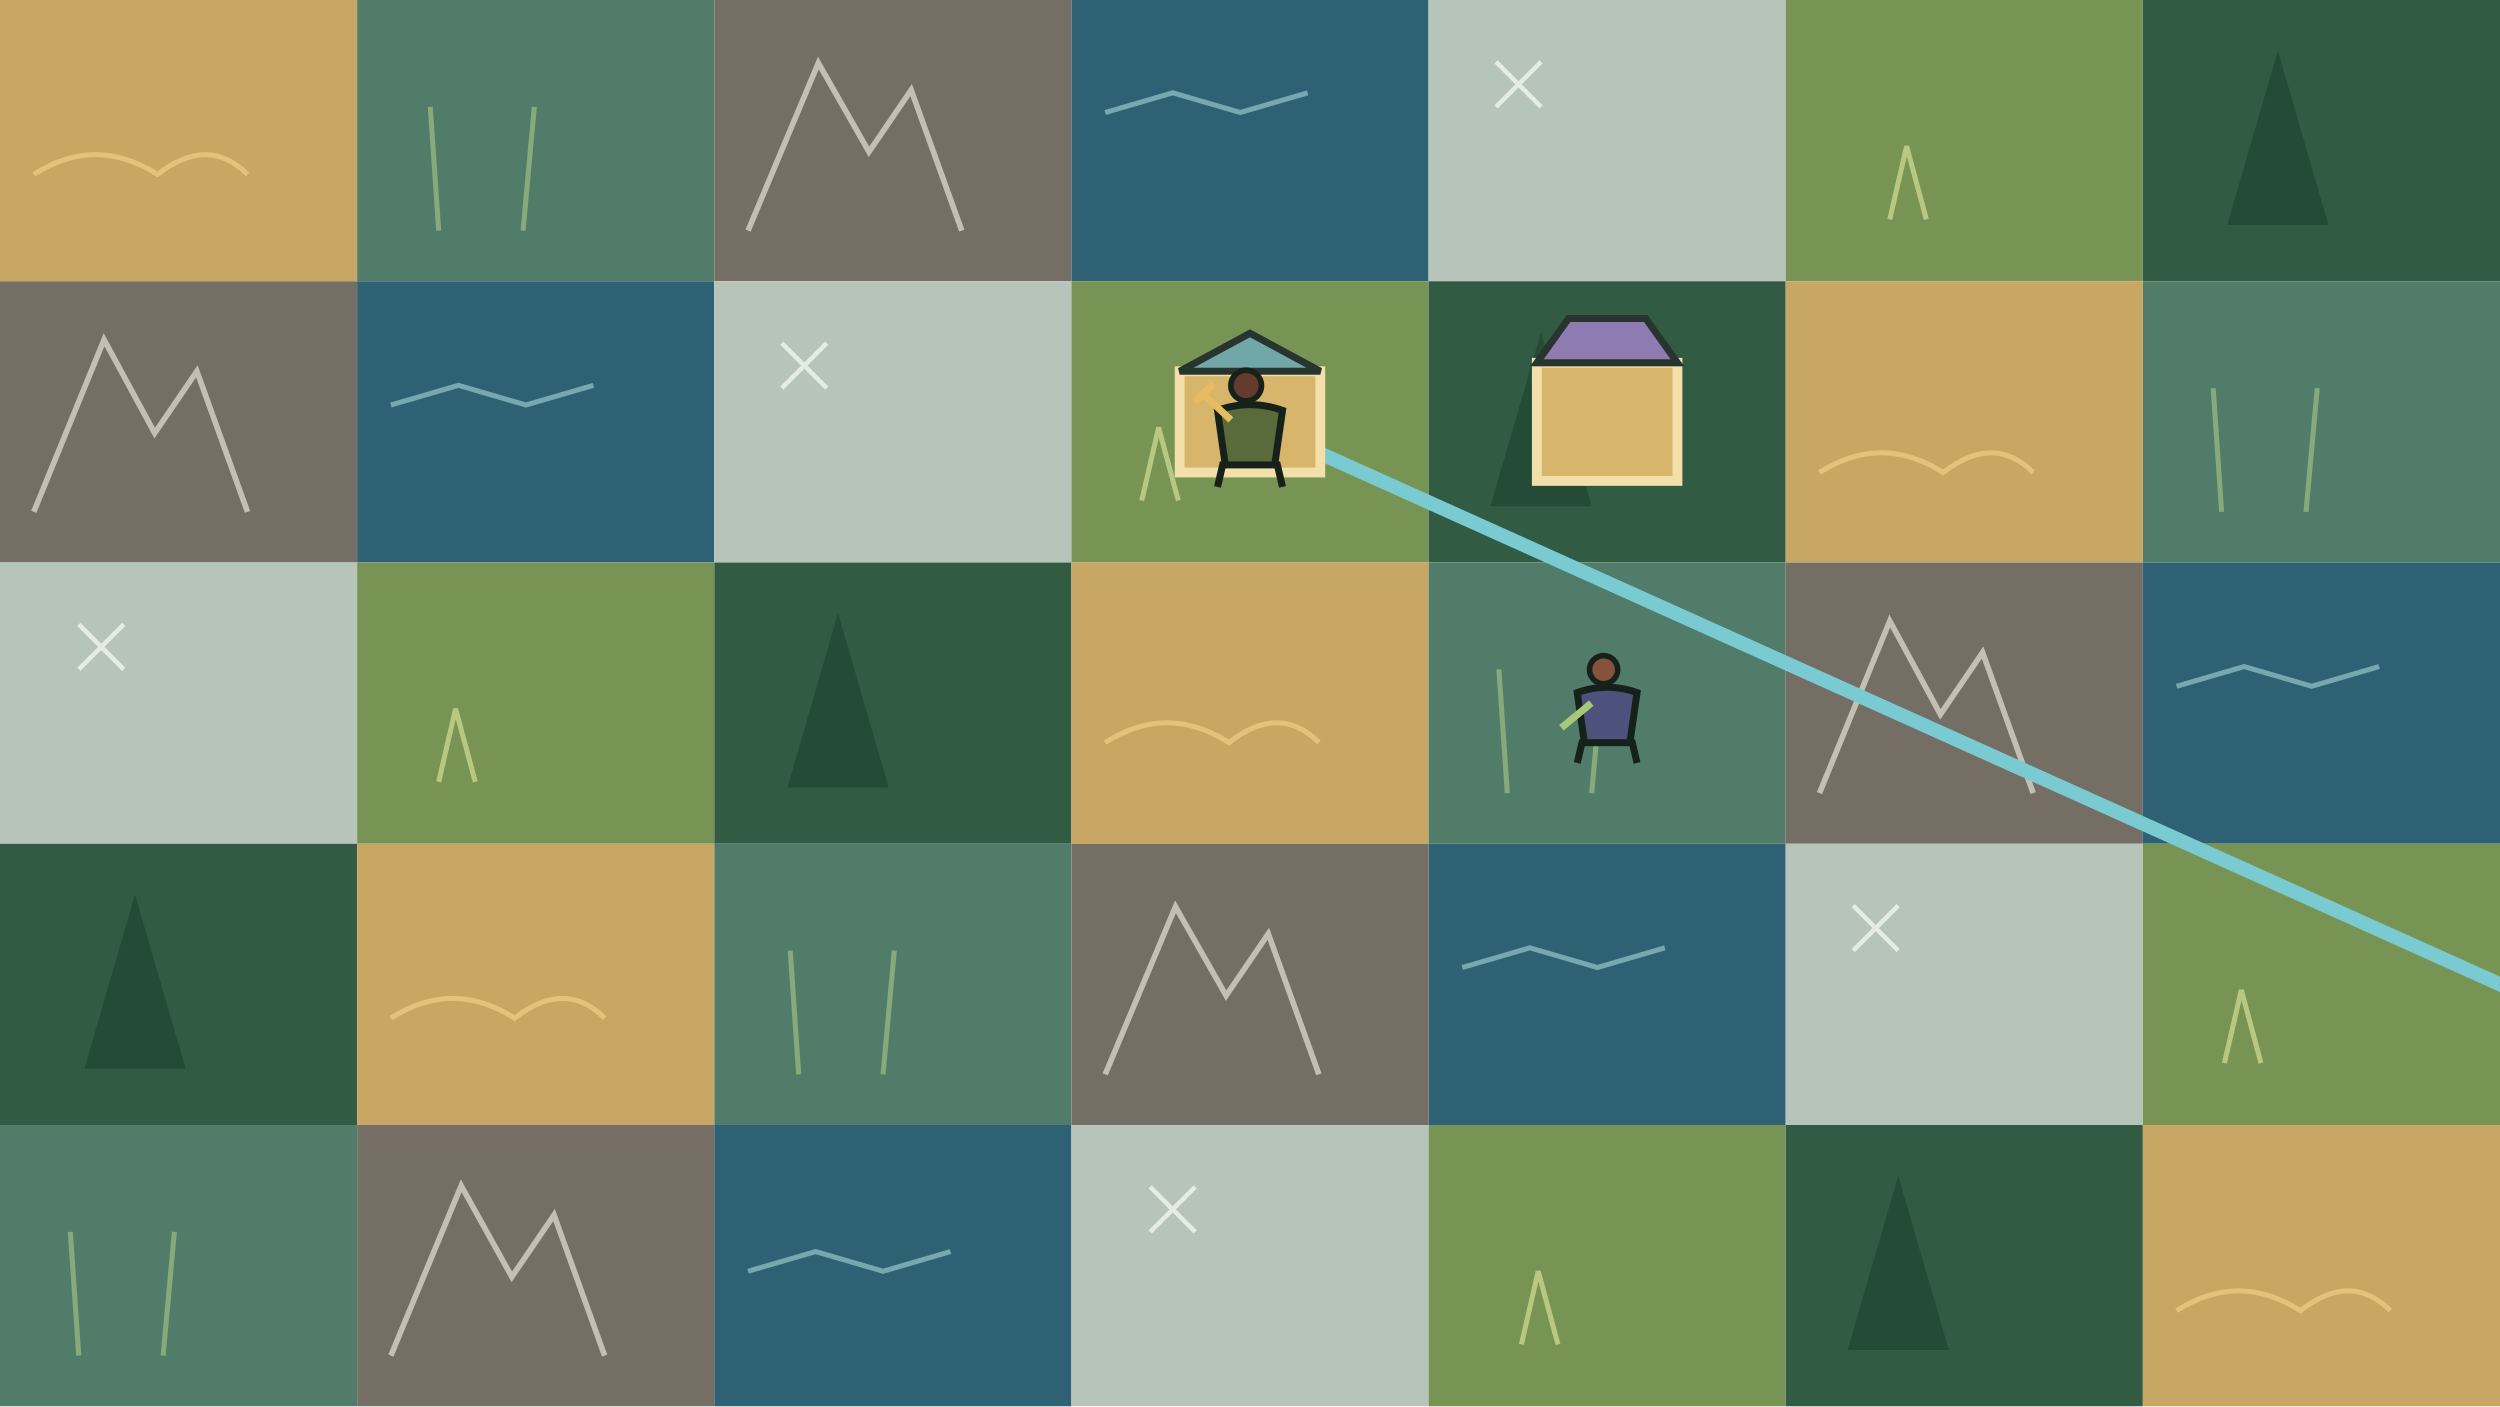
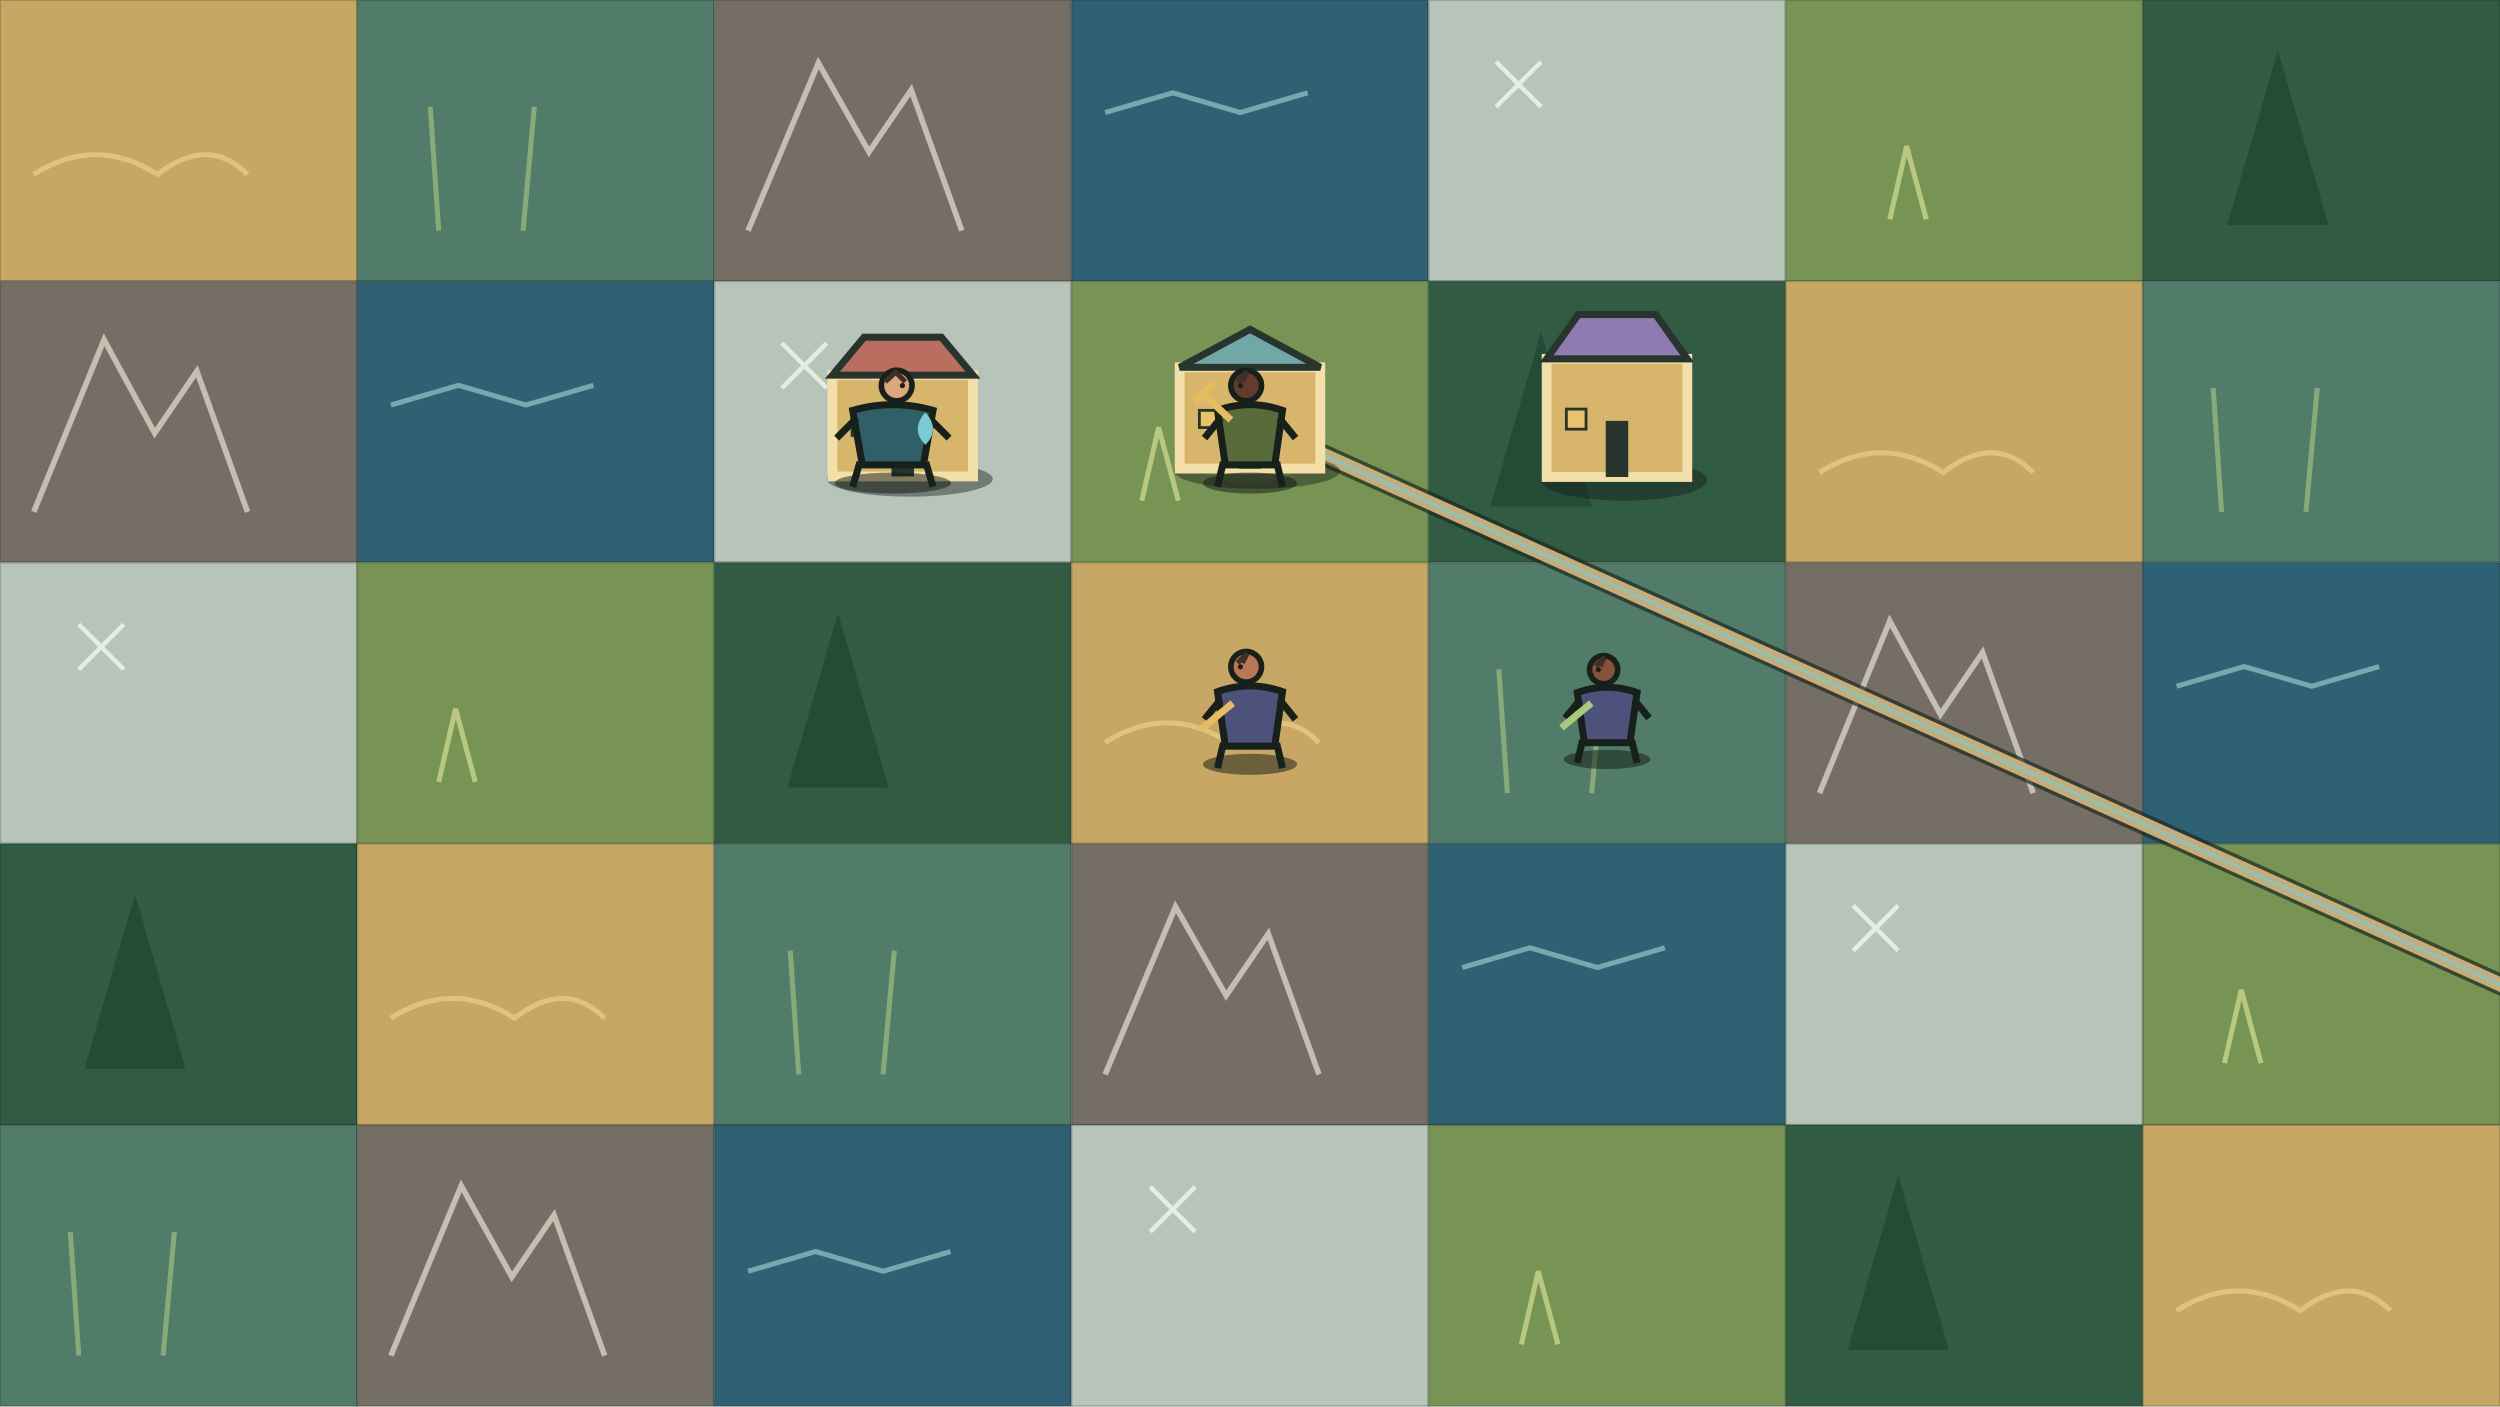
- <svg xmlns="http://www.w3.org/2000/svg" aria-label="founding close render baseline" data-detail="close" data-signature="m10.5-r2-ea10d860" height="540" viewBox="0 0 960 540" width="960">
+ <svg xmlns="http://www.w3.org/2000/svg" aria-label="founding close render baseline" data-detail="close" data-signature="m10.5-r2-2b37ab33" height="540" viewBox="0 0 960 540" width="960">
  <g id="terrain">
-     <rect data-pattern="none" data-tile="17" data-value="0" fill="#c8a765" height="108" width="137.14" x="0" y="0" />
-     <rect data-pattern="none" data-tile="18" data-value="0" fill="#527c6a" height="108" width="137.14" x="137.14" y="0" />
-     <rect data-pattern="none" data-tile="19" data-value="0" fill="#746e65" height="108" width="137.14" x="274.29" y="0" />
-     <rect data-pattern="none" data-tile="20" data-value="0" fill="#2d6173" height="108" width="137.14" x="411.43" y="0" />
-     <rect data-pattern="none" data-tile="21" data-value="0" fill="#b7c4b9" height="108" width="137.14" x="548.57" y="0" />
-     <rect data-pattern="none" data-tile="22" data-value="0" fill="#789454" height="108" width="137.14" x="685.71" y="0" />
-     <rect data-pattern="none" data-tile="23" data-value="0" fill="#315b42" height="108" width="137.14" x="822.86" y="0" />
-     <rect data-pattern="none" data-tile="33" data-value="0" fill="#746e65" height="108" width="137.14" x="0" y="108" />
-     <rect data-pattern="none" data-tile="34" data-value="0" fill="#2d6173" height="108" width="137.14" x="137.14" y="108" />
-     <rect data-pattern="none" data-tile="35" data-value="0" fill="#b7c4b9" height="108" width="137.14" x="274.29" y="108" />
-     <rect data-pattern="none" data-tile="36" data-value="0" fill="#789454" height="108" width="137.14" x="411.43" y="108" />
-     <rect data-pattern="none" data-tile="37" data-value="0" fill="#315b42" height="108" width="137.14" x="548.57" y="108" />
-     <rect data-pattern="none" data-tile="38" data-value="0" fill="#c8a765" height="108" width="137.14" x="685.71" y="108" />
-     <rect data-pattern="none" data-tile="39" data-value="0" fill="#527c6a" height="108" width="137.14" x="822.86" y="108" />
-     <rect data-pattern="none" data-tile="49" data-value="0" fill="#b7c4b9" height="108" width="137.14" x="0" y="216" />
-     <rect data-pattern="none" data-tile="50" data-value="0" fill="#789454" height="108" width="137.14" x="137.14" y="216" />
-     <rect data-pattern="none" data-tile="51" data-value="0" fill="#315b42" height="108" width="137.14" x="274.29" y="216" />
-     <rect data-pattern="none" data-tile="52" data-value="0" fill="#c8a765" height="108" width="137.14" x="411.43" y="216" />
-     <rect data-pattern="none" data-tile="53" data-value="0" fill="#527c6a" height="108" width="137.14" x="548.57" y="216" />
-     <rect data-pattern="none" data-tile="54" data-value="0" fill="#746e65" height="108" width="137.14" x="685.71" y="216" />
-     <rect data-pattern="none" data-tile="55" data-value="0" fill="#2d6173" height="108" width="137.14" x="822.86" y="216" />
-     <rect data-pattern="none" data-tile="65" data-value="0" fill="#315b42" height="108" width="137.14" x="0" y="324" />
-     <rect data-pattern="none" data-tile="66" data-value="0" fill="#c8a765" height="108" width="137.14" x="137.14" y="324" />
-     <rect data-pattern="none" data-tile="67" data-value="0" fill="#527c6a" height="108" width="137.14" x="274.29" y="324" />
-     <rect data-pattern="none" data-tile="68" data-value="0" fill="#746e65" height="108" width="137.14" x="411.43" y="324" />
-     <rect data-pattern="none" data-tile="69" data-value="0" fill="#2d6173" height="108" width="137.14" x="548.57" y="324" />
-     <rect data-pattern="none" data-tile="70" data-value="0" fill="#b7c4b9" height="108" width="137.14" x="685.71" y="324" />
-     <rect data-pattern="none" data-tile="71" data-value="0" fill="#789454" height="108" width="137.14" x="822.86" y="324" />
-     <rect data-pattern="none" data-tile="81" data-value="0" fill="#527c6a" height="108" width="137.14" x="0" y="432" />
-     <rect data-pattern="none" data-tile="82" data-value="0" fill="#746e65" height="108" width="137.14" x="137.14" y="432" />
-     <rect data-pattern="none" data-tile="83" data-value="0" fill="#2d6173" height="108" width="137.14" x="274.29" y="432" />
-     <rect data-pattern="none" data-tile="84" data-value="0" fill="#b7c4b9" height="108" width="137.14" x="411.43" y="432" />
-     <rect data-pattern="none" data-tile="85" data-value="0" fill="#789454" height="108" width="137.14" x="548.57" y="432" />
-     <rect data-pattern="none" data-tile="86" data-value="0" fill="#315b42" height="108" width="137.14" x="685.71" y="432" />
-     <rect data-pattern="none" data-tile="87" data-value="0" fill="#c8a765" height="108" width="137.14" x="822.86" y="432" />
+     <rect data-pattern="none" data-tile="17" data-value="0" fill="#c8a765" height="108" stroke="#102119" stroke-opacity="0.2" stroke-width="0.86" width="137.14" x="0" y="0" />
+     <rect data-pattern="none" data-tile="18" data-value="0" fill="#527c6a" height="108" stroke="#102119" stroke-opacity="0.2" stroke-width="0.86" width="137.14" x="137.14" y="0" />
+     <rect data-pattern="none" data-tile="19" data-value="0" fill="#746e65" height="108" stroke="#102119" stroke-opacity="0.2" stroke-width="0.86" width="137.14" x="274.29" y="0" />
+     <rect data-pattern="none" data-tile="20" data-value="0" fill="#2d6173" height="108" stroke="#102119" stroke-opacity="0.2" stroke-width="0.86" width="137.14" x="411.43" y="0" />
+     <rect data-pattern="none" data-tile="21" data-value="0" fill="#b7c4b9" height="108" stroke="#102119" stroke-opacity="0.2" stroke-width="0.86" width="137.14" x="548.57" y="0" />
+     <rect data-pattern="none" data-tile="22" data-value="0" fill="#789454" height="108" stroke="#102119" stroke-opacity="0.2" stroke-width="0.86" width="137.14" x="685.71" y="0" />
+     <rect data-pattern="none" data-tile="23" data-value="0" fill="#315b42" height="108" stroke="#102119" stroke-opacity="0.2" stroke-width="0.86" width="137.14" x="822.86" y="0" />
+     <rect data-pattern="none" data-tile="33" data-value="0" fill="#746e65" height="108" stroke="#102119" stroke-opacity="0.2" stroke-width="0.86" width="137.14" x="0" y="108" />
+     <rect data-pattern="none" data-tile="34" data-value="0" fill="#2d6173" height="108" stroke="#102119" stroke-opacity="0.2" stroke-width="0.86" width="137.14" x="137.14" y="108" />
+     <rect data-pattern="none" data-tile="35" data-value="0" fill="#b7c4b9" height="108" stroke="#102119" stroke-opacity="0.2" stroke-width="0.86" width="137.14" x="274.29" y="108" />
+     <rect data-pattern="none" data-tile="36" data-value="0" fill="#789454" height="108" stroke="#102119" stroke-opacity="0.2" stroke-width="0.86" width="137.14" x="411.43" y="108" />
+     <rect data-pattern="none" data-tile="37" data-value="0" fill="#315b42" height="108" stroke="#102119" stroke-opacity="0.2" stroke-width="0.86" width="137.14" x="548.57" y="108" />
+     <rect data-pattern="none" data-tile="38" data-value="0" fill="#c8a765" height="108" stroke="#102119" stroke-opacity="0.2" stroke-width="0.86" width="137.14" x="685.71" y="108" />
+     <rect data-pattern="none" data-tile="39" data-value="0" fill="#527c6a" height="108" stroke="#102119" stroke-opacity="0.2" stroke-width="0.86" width="137.14" x="822.86" y="108" />
+     <rect data-pattern="none" data-tile="49" data-value="0" fill="#b7c4b9" height="108" stroke="#102119" stroke-opacity="0.2" stroke-width="0.86" width="137.14" x="0" y="216" />
+     <rect data-pattern="none" data-tile="50" data-value="0" fill="#789454" height="108" stroke="#102119" stroke-opacity="0.2" stroke-width="0.86" width="137.14" x="137.14" y="216" />
+     <rect data-pattern="none" data-tile="51" data-value="0" fill="#315b42" height="108" stroke="#102119" stroke-opacity="0.2" stroke-width="0.86" width="137.14" x="274.29" y="216" />
+     <rect data-pattern="none" data-tile="52" data-value="0" fill="#c8a765" height="108" stroke="#102119" stroke-opacity="0.2" stroke-width="0.86" width="137.14" x="411.43" y="216" />
+     <rect data-pattern="none" data-tile="53" data-value="0" fill="#527c6a" height="108" stroke="#102119" stroke-opacity="0.2" stroke-width="0.86" width="137.14" x="548.57" y="216" />
+     <rect data-pattern="none" data-tile="54" data-value="0" fill="#746e65" height="108" stroke="#102119" stroke-opacity="0.2" stroke-width="0.86" width="137.14" x="685.71" y="216" />
+     <rect data-pattern="none" data-tile="55" data-value="0" fill="#2d6173" height="108" stroke="#102119" stroke-opacity="0.2" stroke-width="0.86" width="137.14" x="822.86" y="216" />
+     <rect data-pattern="none" data-tile="65" data-value="0" fill="#315b42" height="108" stroke="#102119" stroke-opacity="0.2" stroke-width="0.86" width="137.14" x="0" y="324" />
+     <rect data-pattern="none" data-tile="66" data-value="0" fill="#c8a765" height="108" stroke="#102119" stroke-opacity="0.2" stroke-width="0.86" width="137.14" x="137.14" y="324" />
+     <rect data-pattern="none" data-tile="67" data-value="0" fill="#527c6a" height="108" stroke="#102119" stroke-opacity="0.2" stroke-width="0.86" width="137.14" x="274.29" y="324" />
+     <rect data-pattern="none" data-tile="68" data-value="0" fill="#746e65" height="108" stroke="#102119" stroke-opacity="0.2" stroke-width="0.86" width="137.14" x="411.43" y="324" />
+     <rect data-pattern="none" data-tile="69" data-value="0" fill="#2d6173" height="108" stroke="#102119" stroke-opacity="0.2" stroke-width="0.86" width="137.14" x="548.57" y="324" />
+     <rect data-pattern="none" data-tile="70" data-value="0" fill="#b7c4b9" height="108" stroke="#102119" stroke-opacity="0.2" stroke-width="0.86" width="137.14" x="685.71" y="324" />
+     <rect data-pattern="none" data-tile="71" data-value="0" fill="#789454" height="108" stroke="#102119" stroke-opacity="0.2" stroke-width="0.86" width="137.14" x="822.86" y="324" />
+     <rect data-pattern="none" data-tile="81" data-value="0" fill="#527c6a" height="108" stroke="#102119" stroke-opacity="0.2" stroke-width="0.86" width="137.14" x="0" y="432" />
+     <rect data-pattern="none" data-tile="82" data-value="0" fill="#746e65" height="108" stroke="#102119" stroke-opacity="0.2" stroke-width="0.86" width="137.14" x="137.14" y="432" />
+     <rect data-pattern="none" data-tile="83" data-value="0" fill="#2d6173" height="108" stroke="#102119" stroke-opacity="0.2" stroke-width="0.86" width="137.14" x="274.29" y="432" />
+     <rect data-pattern="none" data-tile="84" data-value="0" fill="#b7c4b9" height="108" stroke="#102119" stroke-opacity="0.2" stroke-width="0.86" width="137.14" x="411.43" y="432" />
+     <rect data-pattern="none" data-tile="85" data-value="0" fill="#789454" height="108" stroke="#102119" stroke-opacity="0.2" stroke-width="0.86" width="137.14" x="548.57" y="432" />
+     <rect data-pattern="none" data-tile="86" data-value="0" fill="#315b42" height="108" stroke="#102119" stroke-opacity="0.2" stroke-width="0.86" width="137.14" x="685.71" y="432" />
+     <rect data-pattern="none" data-tile="87" data-value="0" fill="#c8a765" height="108" stroke="#102119" stroke-opacity="0.2" stroke-width="0.86" width="137.14" x="822.86" y="432" />
  </g>
  <g id="terrain-texture">
    <path d="M12.96 66.96Q36.72 51.84 60.48 66.96Q79.92 51.84 95.04 66.96" fill="none" stroke="#e1c37b" stroke-width="1.94" />
    <path d="M168.46 88.56L165.22 41.04M200.86 88.56L205.18 41.04" fill="none" stroke="#86aa79" stroke-width="1.94" />
    <path d="M287.25 88.56L314.25 24.19L333.69 58.32L349.89 34.56L369.33 88.56" fill="none" stroke="#c5beb2" stroke-width="2.16" />
    <path d="M424.39 43.2L450.31 35.64L476.23 43.2L502.15 35.64" fill="none" stroke="#78a7b0" stroke-width="1.94" />
    <path d="M574.49 23.76L591.77 41.04M591.77 23.76L574.49 41.04" fill="none" stroke="#e5ece4" stroke-width="1.73" />
    <path d="M725.67 84.24L732.15 56.16L739.71 84.24" fill="none" stroke="#b8c881" stroke-width="1.94" />
    <path d="M855.26 86.4L874.7 19.44L894.14 86.4Z" fill="#244b36" />
    <path d="M12.96 196.56L39.96 130.46L59.4 166.32L75.6 142.56L95.04 196.56" fill="none" stroke="#c5beb2" stroke-width="2.16" />
    <path d="M150.1 155.52L176.02 147.96L201.94 155.52L227.86 147.96" fill="none" stroke="#78a7b0" stroke-width="1.94" />
    <path d="M300.21 131.76L317.49 149.04M317.49 131.76L300.21 149.04" fill="none" stroke="#e5ece4" stroke-width="1.73" />
    <path d="M438.43 192.24L444.91 164.16L452.47 192.24" fill="none" stroke="#b8c881" stroke-width="1.94" />
    <path d="M572.33 194.4L591.77 127.44L611.21 194.4Z" fill="#244b36" />
    <path d="M698.67 181.44Q722.43 166.32 746.19 181.44Q765.63 166.32 780.75 181.44" fill="none" stroke="#e1c37b" stroke-width="1.94" />
    <path d="M853.1 196.56L849.86 149.04M885.5 196.56L889.82 149.04" fill="none" stroke="#86aa79" stroke-width="1.94" />
    <path d="M30.24 239.76L47.52 257.04M47.52 239.76L30.24 257.04" fill="none" stroke="#e5ece4" stroke-width="1.73" />
    <path d="M168.46 300.24L174.94 272.16L182.5 300.24" fill="none" stroke="#b8c881" stroke-width="1.94" />
    <path d="M302.37 302.4L321.81 235.44L341.25 302.4Z" fill="#244b36" />
    <path d="M424.39 285.12Q448.15 270 471.91 285.12Q491.35 270 506.47 285.12" fill="none" stroke="#e1c37b" stroke-width="1.94" />
    <path d="M578.81 304.56L575.57 257.04M611.21 304.56L615.53 257.04" fill="none" stroke="#86aa79" stroke-width="1.94" />
    <path d="M698.67 304.56L725.67 238.46L745.11 274.32L761.31 250.56L780.75 304.56" fill="none" stroke="#c5beb2" stroke-width="2.16" />
    <path d="M835.82 263.52L861.74 255.96L887.66 263.52L913.58 255.96" fill="none" stroke="#78a7b0" stroke-width="1.94" />
    <path d="M32.4 410.4L51.84 343.44L71.28 410.4Z" fill="#244b36" />
    <path d="M150.1 390.96Q173.86 375.84 197.62 390.96Q217.06 375.84 232.18 390.96" fill="none" stroke="#e1c37b" stroke-width="1.94" />
    <path d="M306.69 412.56L303.45 365.04M339.09 412.56L343.41 365.04" fill="none" stroke="#86aa79" stroke-width="1.94" />
    <path d="M424.39 412.56L451.39 348.19L470.83 382.32L487.03 358.56L506.47 412.56" fill="none" stroke="#c5beb2" stroke-width="2.16" />
    <path d="M561.53 371.52L587.45 363.96L613.37 371.52L639.29 363.96" fill="none" stroke="#78a7b0" stroke-width="1.94" />
    <path d="M711.63 347.76L728.91 365.04M728.91 347.76L711.63 365.04" fill="none" stroke="#e5ece4" stroke-width="1.73" />
    <path d="M854.18 408.24L860.66 380.16L868.22 408.24" fill="none" stroke="#b8c881" stroke-width="1.94" />
    <path d="M30.24 520.56L27 473.04M62.64 520.56L66.96 473.04" fill="none" stroke="#86aa79" stroke-width="1.94" />
    <path d="M150.1 520.56L177.1 455.33L196.54 490.32L212.74 466.56L232.18 520.56" fill="none" stroke="#c5beb2" stroke-width="2.16" />
    <path d="M287.25 488.16L313.17 480.6L339.09 488.16L365.01 480.6" fill="none" stroke="#78a7b0" stroke-width="1.94" />
    <path d="M441.67 455.76L458.95 473.04M458.95 455.76L441.67 473.04" fill="none" stroke="#e5ece4" stroke-width="1.73" />
    <path d="M584.21 516.24L590.69 488.16L598.25 516.24" fill="none" stroke="#b8c881" stroke-width="1.94" />
    <path d="M709.47 518.4L728.91 451.44L748.35 518.4Z" fill="#244b36" />
    <path d="M835.82 503.28Q859.58 488.16 883.34 503.28Q902.78 488.16 917.9 503.28" fill="none" stroke="#e1c37b" stroke-width="1.94" />
  </g>
  <g id="routes">
-     <path d="M480 162L1440 594" data-route="3" data-status="active" fill="none" stroke="#79cbd1" stroke-width="5.4" />
+     <g data-route="3" data-status="active">
+       <path d="M480 162L1440 594" fill="none" stroke="#1c2922" stroke-opacity="0.7" stroke-width="8.1" />
+       <path d="M480 162L1440 594" fill="none" stroke="#c6ad77" stroke-width="5.4" />
+       <path d="M480 162L1440 594" fill="none" stroke="#79cbd1" stroke-opacity="0.75" stroke-width="1.3" />
+     </g>
  </g>
  <g id="settlements">
-     <path d="M456.24 162L503.76 162M463.37 148.93L496.63 148.93" data-layout="linear" data-settlement="1" fill="none" stroke="#829a61" stroke-width="4.86" />
+     <g data-layout="linear" data-settlement="1">
+       <ellipse cx="480" cy="168.65" fill="#ead8a0" fill-opacity="0.24" rx="28.51" ry="16.63" stroke="#829a61" stroke-opacity="0.45" />
+       <path d="M456.24 162L503.76 162M463.37 148.93L496.63 148.93" fill="none" stroke="#829a61" stroke-width="4.86" />
+     </g>
  </g>
  <g id="built-environment">
    <path d="M458.4 162H501.6" data-kind="road" data-material="timber" fill="none" stroke="#27352e" stroke-width="2.7" />
  </g>
  <g id="ruins">
    <path d="M461.64 180.36V151.9L476.33 143.64V180.36M481.84 180.36V158.33L498.36 149.15V180.36" data-ruin="7" fill="none" stroke="#d76d55" stroke-width="4.32" />
  </g>
  <g id="structures">
    <g data-condition="sound" data-form="home" data-progress="1000" data-roof="gable" data-state="3" data-structure="1">
-       <path d="M453 142.56H507V181.44H453Z" fill="#d7b56a" stroke="#f3dfaa" stroke-width="3.78" />
-       <path d="M453 142.56L480 127.98L507 142.56Z" fill="#72a7a8" stroke="#27352e" stroke-width="2.7" />
+       <ellipse cx="482.7" cy="180.9" fill="#111a16" fill-opacity="0.42" rx="31.86" ry="6.8" />
+       <path d="M453 141.05H507V179.93H453Z" fill="#d7b56a" stroke="#f3dfaa" stroke-width="3.78" />
+       <path d="M453 141.05L480 126.47L507 141.05Z" fill="#72a7a8" stroke="#27352e" stroke-width="2.7" />
+       <rect fill="#27352e" height="18.47" width="8.64" x="475.68" y="161.46" />
+       <rect fill="#e9c36a" height="6.61" stroke="#27352e" stroke-width="1.08" width="7.56" x="460.56" y="157.57" />
    </g>
    <g data-condition="worn" data-form="storehouse" data-progress="650" data-roof="hip" data-state="2" data-structure="2">
-       <path d="M590.14 139.32H644.14V184.68H590.14Z" fill="#d7b56a" stroke="#f3dfaa" stroke-width="3.78" />
-       <path d="M590.14 139.32L602.29 122.31H631.99L644.14 139.32Z" fill="#8e7bb2" stroke="#27352e" stroke-width="2.7" />
+       <ellipse cx="623.62" cy="184.3" fill="#111a16" fill-opacity="0.42" rx="31.86" ry="7.94" />
+       <path d="M593.92 137.81H647.92V183.17H593.92Z" fill="#d7b56a" stroke="#f3dfaa" stroke-width="3.78" />
+       <path d="M593.92 137.81L606.07 120.8H635.77L647.92 137.81Z" fill="#8e7bb2" stroke="#27352e" stroke-width="2.7" />
+       <rect fill="#27352e" height="21.55" width="8.64" x="616.6" y="161.62" />
+       <rect fill="#e9c36a" height="7.71" stroke="#27352e" stroke-width="1.08" width="7.56" x="601.48" y="157.09" />
+     </g>
+     <g data-condition="sound" data-form="home" data-progress="1000" data-roof="hip" data-state="3" data-structure="11">
+       <ellipse cx="349.34" cy="183.92" fill="#111a16" fill-opacity="0.42" rx="31.86" ry="6.8" />
+       <path d="M319.64 144.07H373.64V182.95H319.64Z" fill="#d7b56a" stroke="#f3dfaa" stroke-width="3.78" />
+       <path d="M319.64 144.07L331.79 129.49H361.49L373.64 144.07Z" fill="#b96e5f" stroke="#27352e" stroke-width="2.7" />
+       <rect fill="#27352e" height="18.47" width="8.64" x="342.32" y="164.48" />
+       <rect fill="#e9c36a" height="6.61" stroke="#27352e" stroke-width="1.08" width="7.56" x="327.2" y="160.6" />
    </g>
  </g>
  <g id="space-landmarks" />
  <g id="agents">
    <g data-accent="sash" data-activity="build" data-agent="1" data-facing="left" data-health="sound" data-silhouette="upright">
+       <ellipse cx="480" cy="185.5" fill="#101813" fill-opacity="0.5" rx="18.1" ry="4.04" />
      <path d="M467.52 157.59Q480 153.19 492.48 157.59L489.49 178.52H470.51Z" fill="#596b3b" stroke="#17211c" stroke-width="2.7" />
      <circle cx="478.53" cy="148.05" fill="#653b2d" r="5.88" stroke="#17211c" stroke-width="2.16" />
-       <path d="M469.76 177.42L467.52 186.97M490.24 177.42L492.48 186.97" fill="none" stroke="#17211c" stroke-width="2.7" />
+       <path d="M477.06 146.58L478.9 142.91L475.23 146.58" fill="none" stroke="#3e3028" stroke-width="1.94" />
+       <circle cx="476.33" cy="148.05" fill="#17211c" r="1" />
+       <path d="M468.76 160.53L462.52 168.24M491.24 160.53L497.48 168.24M469.76 177.42L467.52 186.97M490.24 177.42L492.48 186.97" fill="none" stroke="#17211c" stroke-width="2.7" />
      <path d="M472.66 161.27L460.91 150.25M466.05 147.31L458.7 154.66" fill="none" stroke="#e7bc61" stroke-width="2.7" />
    </g>
    <g data-accent="band" data-activity="gather" data-agent="2" data-facing="left" data-health="worn" data-silhouette="upright">
+       <ellipse cx="617.14" cy="291.62" fill="#101813" fill-opacity="0.5" rx="16.65" ry="3.72" />
      <path d="M605.66 265.95Q617.14 261.89 628.63 265.95L625.87 285.2H608.41Z" fill="#4d527c" stroke="#17211c" stroke-width="2.7" />
      <circle cx="615.79" cy="257.16" fill="#87523b" r="5.41" stroke="#17211c" stroke-width="2.16" />
-       <path d="M607.72 284.19L605.66 292.97M626.56 284.19L628.63 292.97" fill="none" stroke="#17211c" stroke-width="2.7" />
+       <path d="M614.44 255.81L616.13 252.43L612.75 255.81" fill="none" stroke="#3e3028" stroke-width="1.94" />
+       <circle cx="613.76" cy="257.16" fill="#17211c" r="1" />
+       <path d="M606.81 268.65L601.06 275.74M627.48 268.65L633.22 275.74M607.72 284.19L605.66 292.97M626.56 284.19L628.63 292.97" fill="none" stroke="#17211c" stroke-width="2.7" />
      <path d="M611.06 270L599.58 279.46" fill="none" stroke="#a8c979" stroke-width="2.7" />
+     </g>
+     <g data-accent="sash" data-activity="water" data-agent="11" data-facing="right" data-health="sound" data-silhouette="broad">
+       <ellipse cx="342.86" cy="185.5" fill="#101813" fill-opacity="0.5" rx="22.36" ry="4.04" />
+       <path d="M327.43 157.59Q342.86 153.19 358.28 157.59L354.58 178.52H331.14Z" fill="#315f68" stroke="#17211c" stroke-width="2.7" />
+       <circle cx="344.33" cy="148.05" fill="#dca77b" r="5.88" stroke="#17211c" stroke-width="2.16" />
+       <path d="M339.92 146.58L343.96 142.91L347.63 146.58" fill="none" stroke="#3e3028" stroke-width="1.94" />
+       <circle cx="346.53" cy="148.05" fill="#17211c" r="1" />
+       <path d="M328.98 160.53L321.27 168.24M356.74 160.53L364.45 168.24M330.21 177.42L327.43 186.97M355.5 177.42L358.28 186.97" fill="none" stroke="#17211c" stroke-width="2.7" />
+       <path d="M355.34 158.33Q361.22 164.94 355.34 170.81Q349.47 164.94 355.34 158.33Z" fill="#79cbd1" />
+     </g>
+     <g data-accent="band" data-activity="gather" data-agent="12" data-facing="left" data-health="sound" data-silhouette="upright">
+       <ellipse cx="480" cy="293.5" fill="#101813" fill-opacity="0.5" rx="18.1" ry="4.04" />
+       <path d="M467.52 265.59Q480 261.19 492.48 265.59L489.49 286.52H470.51Z" fill="#4d527c" stroke="#17211c" stroke-width="2.7" />
+       <circle cx="478.53" cy="256.05" fill="#b97852" r="5.88" stroke="#17211c" stroke-width="2.16" />
+       <path d="M477.06 254.58L478.9 250.91L475.23 254.58" fill="none" stroke="#3e3028" stroke-width="1.94" />
+       <circle cx="476.33" cy="256.05" fill="#17211c" r="1" />
+       <path d="M468.76 268.53L462.52 276.24M491.24 268.53L497.48 276.24M469.76 285.42L467.52 294.97M490.24 285.42L492.48 294.97" fill="none" stroke="#17211c" stroke-width="2.7" />
+       <path d="M473.39 270L460.91 280.28" fill="none" stroke="#e7bc61" stroke-width="2.7" />
    </g>
  </g>
  <g id="effects" />
</svg>
